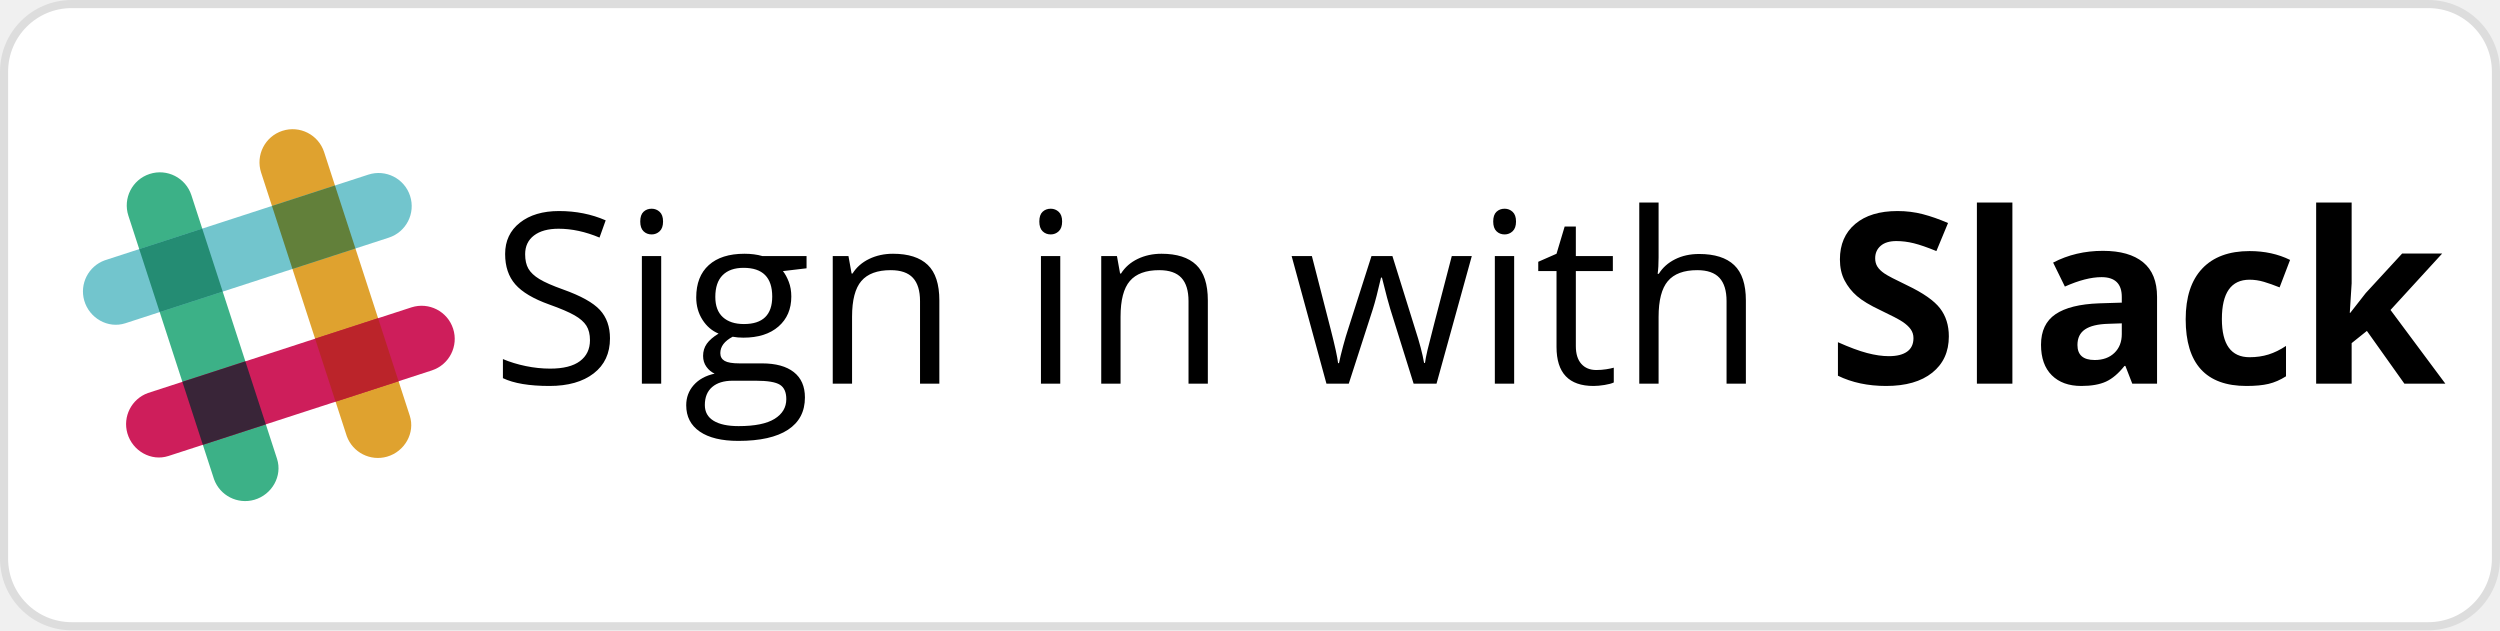
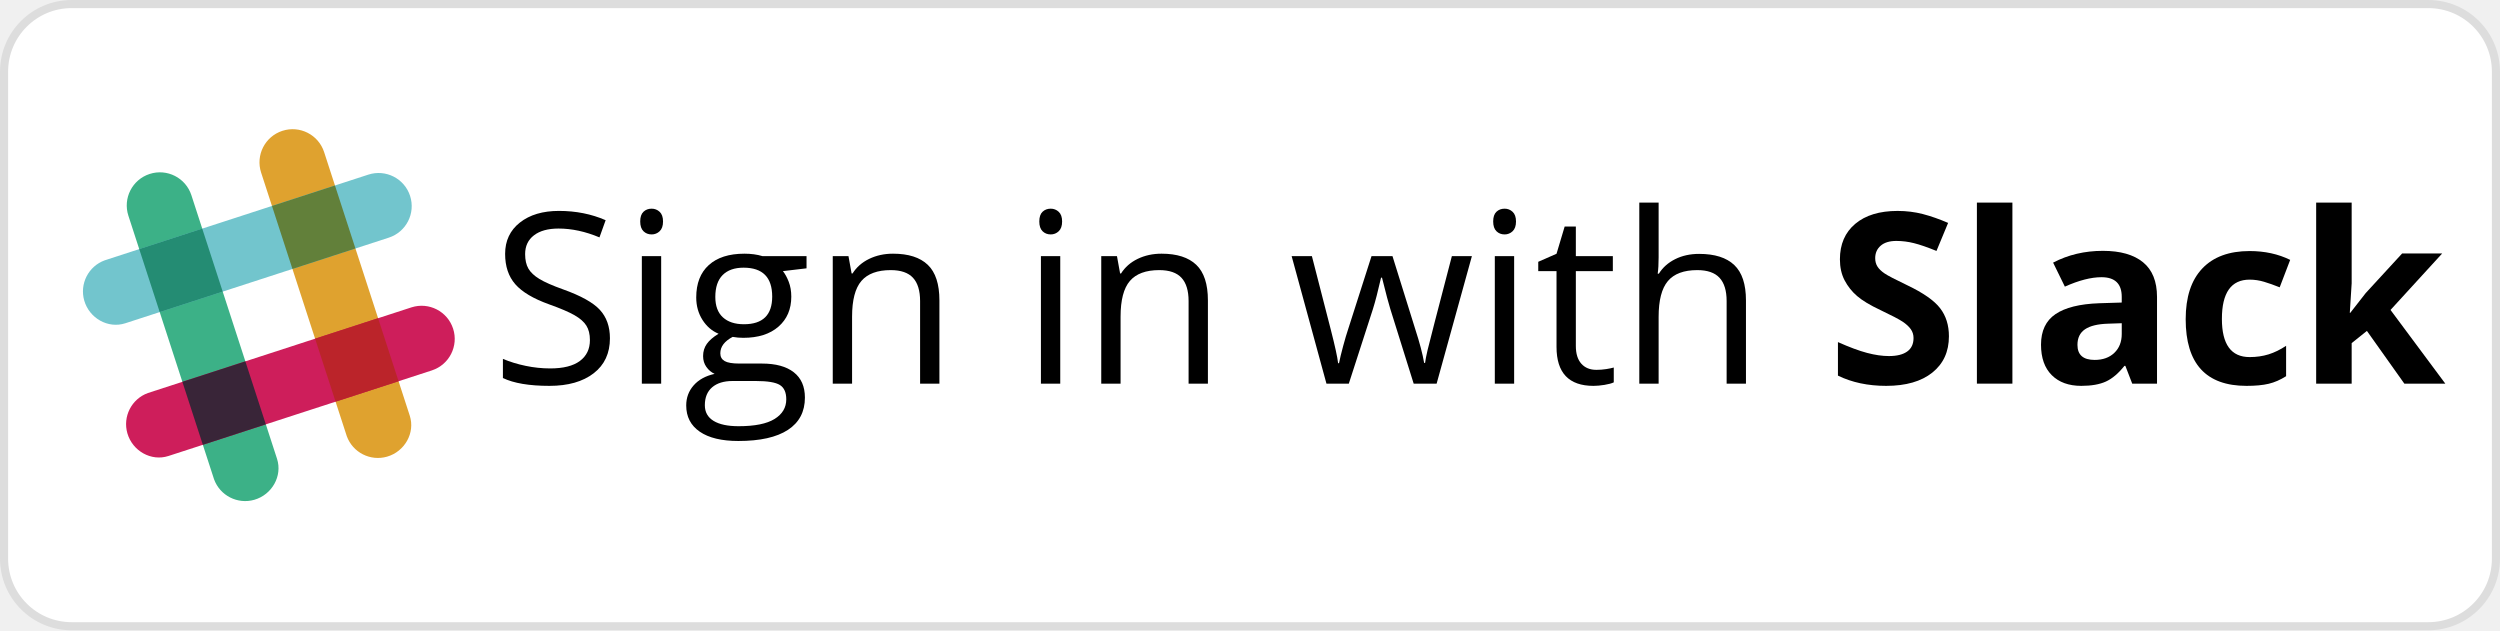
<svg xmlns="http://www.w3.org/2000/svg" id="Layer_1" data-name="Layer 1" viewBox="0 0 12331.84 3109.05">
  <defs>
-     <style>.cls-1{fill:#fff;stroke:#ddd;stroke-miterlimit:10;stroke-width:40px;}.cls-2{fill:#dfa22f;}.cls-3{fill:#3cb187;}.cls-4{fill:#ce1e5b;}.cls-5{fill:#392538;}.cls-6{fill:#bb242a;}.cls-7{fill:#72c5cd;}.cls-8{fill:#248c73;}.cls-9{fill:#62803a;}.cls-10{font-size:1175.72px;font-family:OpenSans-Regular, Open Sans;}.cls-11{font-family:OpenSans-SemiBold, Open Sans;font-weight:700;}</style>
+     <style>.cls-1{fill:#fff;stroke:#ddd;stroke-miterlimit:10;stroke-width:40px;}.cls-2{fill:#dfa22f;}.cls-3{fill:#3cb187;}.cls-4{fill:#ce1e5b;}.cls-5{fill:#392538;}.cls-6{fill:#bb242a;}.cls-7{fill:#72c5cd;}.cls-8{fill:#248c73;}.cls-9{fill:#62803a;}.cls-10{isolation:isolate;}</style>
  </defs>
  <rect class="cls-1" x="20" y="20" width="12291.84" height="3069.05" rx="333.6" ry="333.6" />
  <path class="cls-2" d="M1598.81,750.26a163.4,163.4,0,0,0-310.81,101l422.53,1300a163.41,163.41,0,0,0,198.78,101.32c86.73-25,139.6-117.08,111.92-202.26L1598.81,750.26" />
-   <path class="cls-3" d="M944.09,963a163.41,163.41,0,1,0-310.83,101l422.54,1300a163.38,163.38,0,0,0,198.78,101.3c86.73-25,139.59-117.07,111.91-202.26L944.09,963" />
+   <path class="cls-3" d="M944.09,963a163.41,163.41,0,1,0-310.83,101L1055.8,2364a163.38,163.38,0,0,0,198.78,101.3c86.73-25,139.59-117.07,111.91-202.26L944.09,963" />
  <path class="cls-4" d="M2130.66,1826.95a163.41,163.41,0,0,0-101-310.82l-1300,422.55a163.39,163.39,0,0,0-101.32,198.77c25,86.73,117.08,139.6,202.26,111.92L2130.66,1827" />
  <path class="cls-5" d="M1000.59,2194.13l310.71-101-101-310.75-310.73,101,101,310.71" />
  <path class="cls-6" d="M1655.31,1981.39c117.47-38.16,226.65-73.64,310.72-101l-101-310.8-310.73,101,101,310.76" />
-   <path class="cls-7" d="M1917.93,1172.23a163.41,163.41,0,1,0-101-310.83L516.89,1284a163.35,163.35,0,0,0-101.3,198.76c25,86.72,117.07,139.59,202.26,111.91l1300.07-422.41" />
+   <path class="cls-7" d="M1917.93,1172.23a163.41,163.41,0,1,0-101-310.83h0L516.89,1284a163.35,163.35,0,0,0-101.3,198.76c25,86.72,117.07,139.59,202.26,111.91l1300.07-422.41" />
  <path class="cls-8" d="M787.8,1539.42c84.62-27.5,193.72-62.95,310.76-101-38.16-117.48-73.64-226.67-101-310.75l-310.8,101,101,310.7" />
  <path class="cls-9" d="M1442.51,1326.7l310.78-101q-50.49-155.4-101-310.8l-310.78,101,101,310.78" />
-   <text class="cls-10" transform="translate(2419.9 1892.37)">Sign in with <tspan class="cls-11" x="6592.17" y="0">Slack</tspan>
-   </text>
+   <g class="cls-10">
+     <g class="cls-10">
+       <path d="M3008.67,1668.53q0,110.81-80.34,172.83t-218.06,62q-149.2,0-229.53-38.67v-94.41q51.63,21.82,112.45,34.45a591.31,591.31,0,0,0,120.5,12.63q97.52,0,146.88-36.91t49.34-102.75q0-43.64-17.5-71.48t-58.53-51.39q-41-23.53-124.78-53.41-117-41.91-167.25-99.33t-50.2-149.86q0-97,72.88-154.45t192.81-57.42q125.09,0,230.11,45.8L2957,1171q-103.85-43.64-202-43.64-77.48,0-121.08,33.38t-43.59,92.64q0,43.64,16.06,71.48t54.22,51.11q38.16,23.25,116.77,51.39,132,47.09,181.58,101.06T3008.67,1668.53Z" />
+       <path d="M3158,1092.59q0-32.77,16.08-48t40.2-15.23a56.1,56.1,0,0,1,39.61,15.52q16.64,15.52,16.66,47.7t-16.66,48a55.56,55.56,0,0,1-39.61,15.8q-24.14,0-40.2-15.8T3158,1092.59Zm103.36,799.78h-95.33v-629h95.33Z" />
+       <path d="M3978.42,1263.37v60.23l-116.52,13.77q16.08,20.13,28.7,52.63t12.63,73.34q0,92.6-63.14,147.81t-173.31,55.22a288.31,288.31,0,0,1-52.8-4.59q-60.84,32.2-60.84,81,0,25.88,21.23,38.22t72.89,12.34H3758.6q102.14,0,157,43t54.81,125q0,104.39-83.8,159.17t-244.52,54.77q-123.42,0-190.28-45.84T3384.93,2000q0-57.3,36.73-99.12T3525,1844.17q-24.12-10.92-40.47-33.94t-16.36-53.52q0-34.5,18.36-60.41t58-50.06q-48.8-20.13-79.5-68.48t-30.7-110.53q0-103.59,62-159.73t175.64-56.12q49.36,0,89,12Zm-501.61,735.5q0,50.88,43,77.2t123.39,26.3q119.93,0,177.61-35.73t57.67-96.92q0-50.91-31.56-70.61t-118.8-19.73H3614q-64.85,0-101,30.88T3476.81,1998.87Zm51.66-534.09q0,66.45,37.3,100.52t103.86,34.08q139.43,0,139.44-136.33,0-142.66-141.16-142.67-67.15,0-103.3,36.39T3528.46,1464.78Z" />
+       <path d="M4538.58,1892.37V1485.15q0-77-35-114.87t-109.72-37.91q-98.81,0-144.78,53.42t-46,176.33v330.25h-95.33v-629h77.53l15.5,85.64h4.59q29.3-46.5,82.14-72.08t117.75-25.56q113.72,0,171.17,54.86t57.45,175.47v410.67Z" />
+       <path d="M5126.57,1092.59q0-32.77,16.08-48t40.2-15.23a56.1,56.1,0,0,1,39.61,15.52q16.64,15.52,16.66,47.7t-16.66,48a55.56,55.56,0,0,1-39.61,15.8q-24.14,0-40.2-15.8T5126.57,1092.59Zm103.36,799.78H5134.6v-629h95.33Z" />
+       <path d="M5863,1892.37V1485.15q0-77-35-114.87t-109.72-37.91q-98.81,0-144.78,53.42t-46,176.33v330.25h-95.33v-629h77.53l15.5,85.64h4.59q29.3-46.5,82.14-72.08t117.75-25.56q113.72,0,171.17,54.86t57.45,175.47v410.67Z" />
+       <path d="M6973.28,1892.37l-115.45-369q-10.92-33.84-40.78-153.81h-4.61q-23,100.45-40.2,155l-118.89,367.88H6543.06l-171.75-629h99.94q60.89,237,92.77,361t36.48,167h4.59q6.3-32.72,20.38-84.66t24.42-82.36l115.45-361h103.39l112.58,361q32.16,98.72,43.66,165.86h4.59q2.3-20.65,12.34-63.7t119.77-463.14h98.8l-174,629Z" />
+       <path d="M7365.49,1092.59q0-32.77,16.08-48t40.2-15.23a56.1,56.1,0,0,1,39.61,15.52q16.64,15.52,16.66,47.7t-16.66,48a55.56,55.56,0,0,1-39.61,15.8q-24.14,0-40.2-15.8T7365.49,1092.59Zm103.36,799.78h-95.33v-629h95.33Z" />
+       <path d="M7874.22,1824.37a309.69,309.69,0,0,0,48.78-3.73q23.53-3.73,37.3-7.75v73.19q-15.52,7.5-45.64,12.41t-54.23,4.89q-182.53,0-182.53-192.11V1337.37h-90.11v-46l90.14-39.64,40.19-134.41h55.11v146h182.48v74H7773.22v369.55q0,56.72,27,87.09T7874.22,1824.37Z" />
+       <path d="M8517,1892.37V1485.15q0-77-35-114.87t-109.72-37.91q-99.4,0-145.06,54t-45.67,176.89v329.11h-95.33v-893h95.33v269.87q0,48.7-4.59,80.8h5.75q28.13-45.37,80.13-71.53t118.61-26.14q115.45,0,173.19,54.88t57.73,174.36v410.77Z" />
+     </g>
+     <g class="cls-10">
+       <path d="M9613.54,1658.73q0,113.72-81.86,179.17t-227.77,65.47q-134.44,0-237.83-50.53V1687.46q85,37.9,143.92,53.41t107.73,15.5q58.59,0,89.92-22.39t31.31-66.62q0-24.7-13.8-43.94t-40.5-37q-26.72-17.81-108.89-56.86-77-36.19-115.48-69.5a260.55,260.55,0,0,1-61.48-77.53q-23-44.2-23-103.37,0-111.33,75.55-175t208.81-63.7q65.48,0,125,15.5t124.38,43.58l-57.42,138.31q-67.24-27.56-111.2-38.47a357.74,357.74,0,0,0-86.47-10.92q-50.58,0-77.59,23.55t-27,61.45q0,23.55,10.91,41.06t34.77,33.89q23.84,16.36,112.91,58.86,117.8,56.3,161.45,112.86T9613.54,1658.73Z" />
+       <path d="M9926.65,1892.37H9751.51v-893h175.14Z" />
+       <path d="M10517.69,1892.37l-33.87-87.72h-4.59q-44.2,55.69-91,77.2t-121.92,21.52q-92.39,0-145.45-52.81t-53.06-150.39q0-102.16,71.42-150.67t215.45-53.69l111.31-3.44v-28q0-97-99.83-97-76.9,0-180.73,46.5l-58-118.41q110.77-58.08,245.63-58.09,129.14,0,198,56.27T10640,1464.7v427.67Zm-51.67-298-67.66,2.3q-76.27,2.3-113.55,27.58t-37.27,77q0,74.13,84.86,74.13,60.77,0,97.19-35t36.42-93.09Z" />
+       <path d="M11081.34,1903.37q-300,0-299.94-328.77,0-163.52,81.59-249.87t233.86-86.36q111.47,0,200,43.56l-51.73,135.34q-41.39-16.64-77-27.28a248.48,248.48,0,0,0-71.27-10.62q-136.83,0-136.81,193.88,0,188.13,136.8,188.13,50.58,0,93.7-13.5t86.22-42.2v150q-42.52,27-85.91,37.38T11081.34,1903.37Z" />
+       <path d="M11593.21,1543.23l76.28-97.62L11849,1250.37h197.53l-254.73,278.5,270.25,363.5H11860l-184.69-260.14-75.17,60.3v199.84H11425v-893h175.14v398.14l-9.19,145.72Z" />
+     </g>
+   </g>
</svg>
